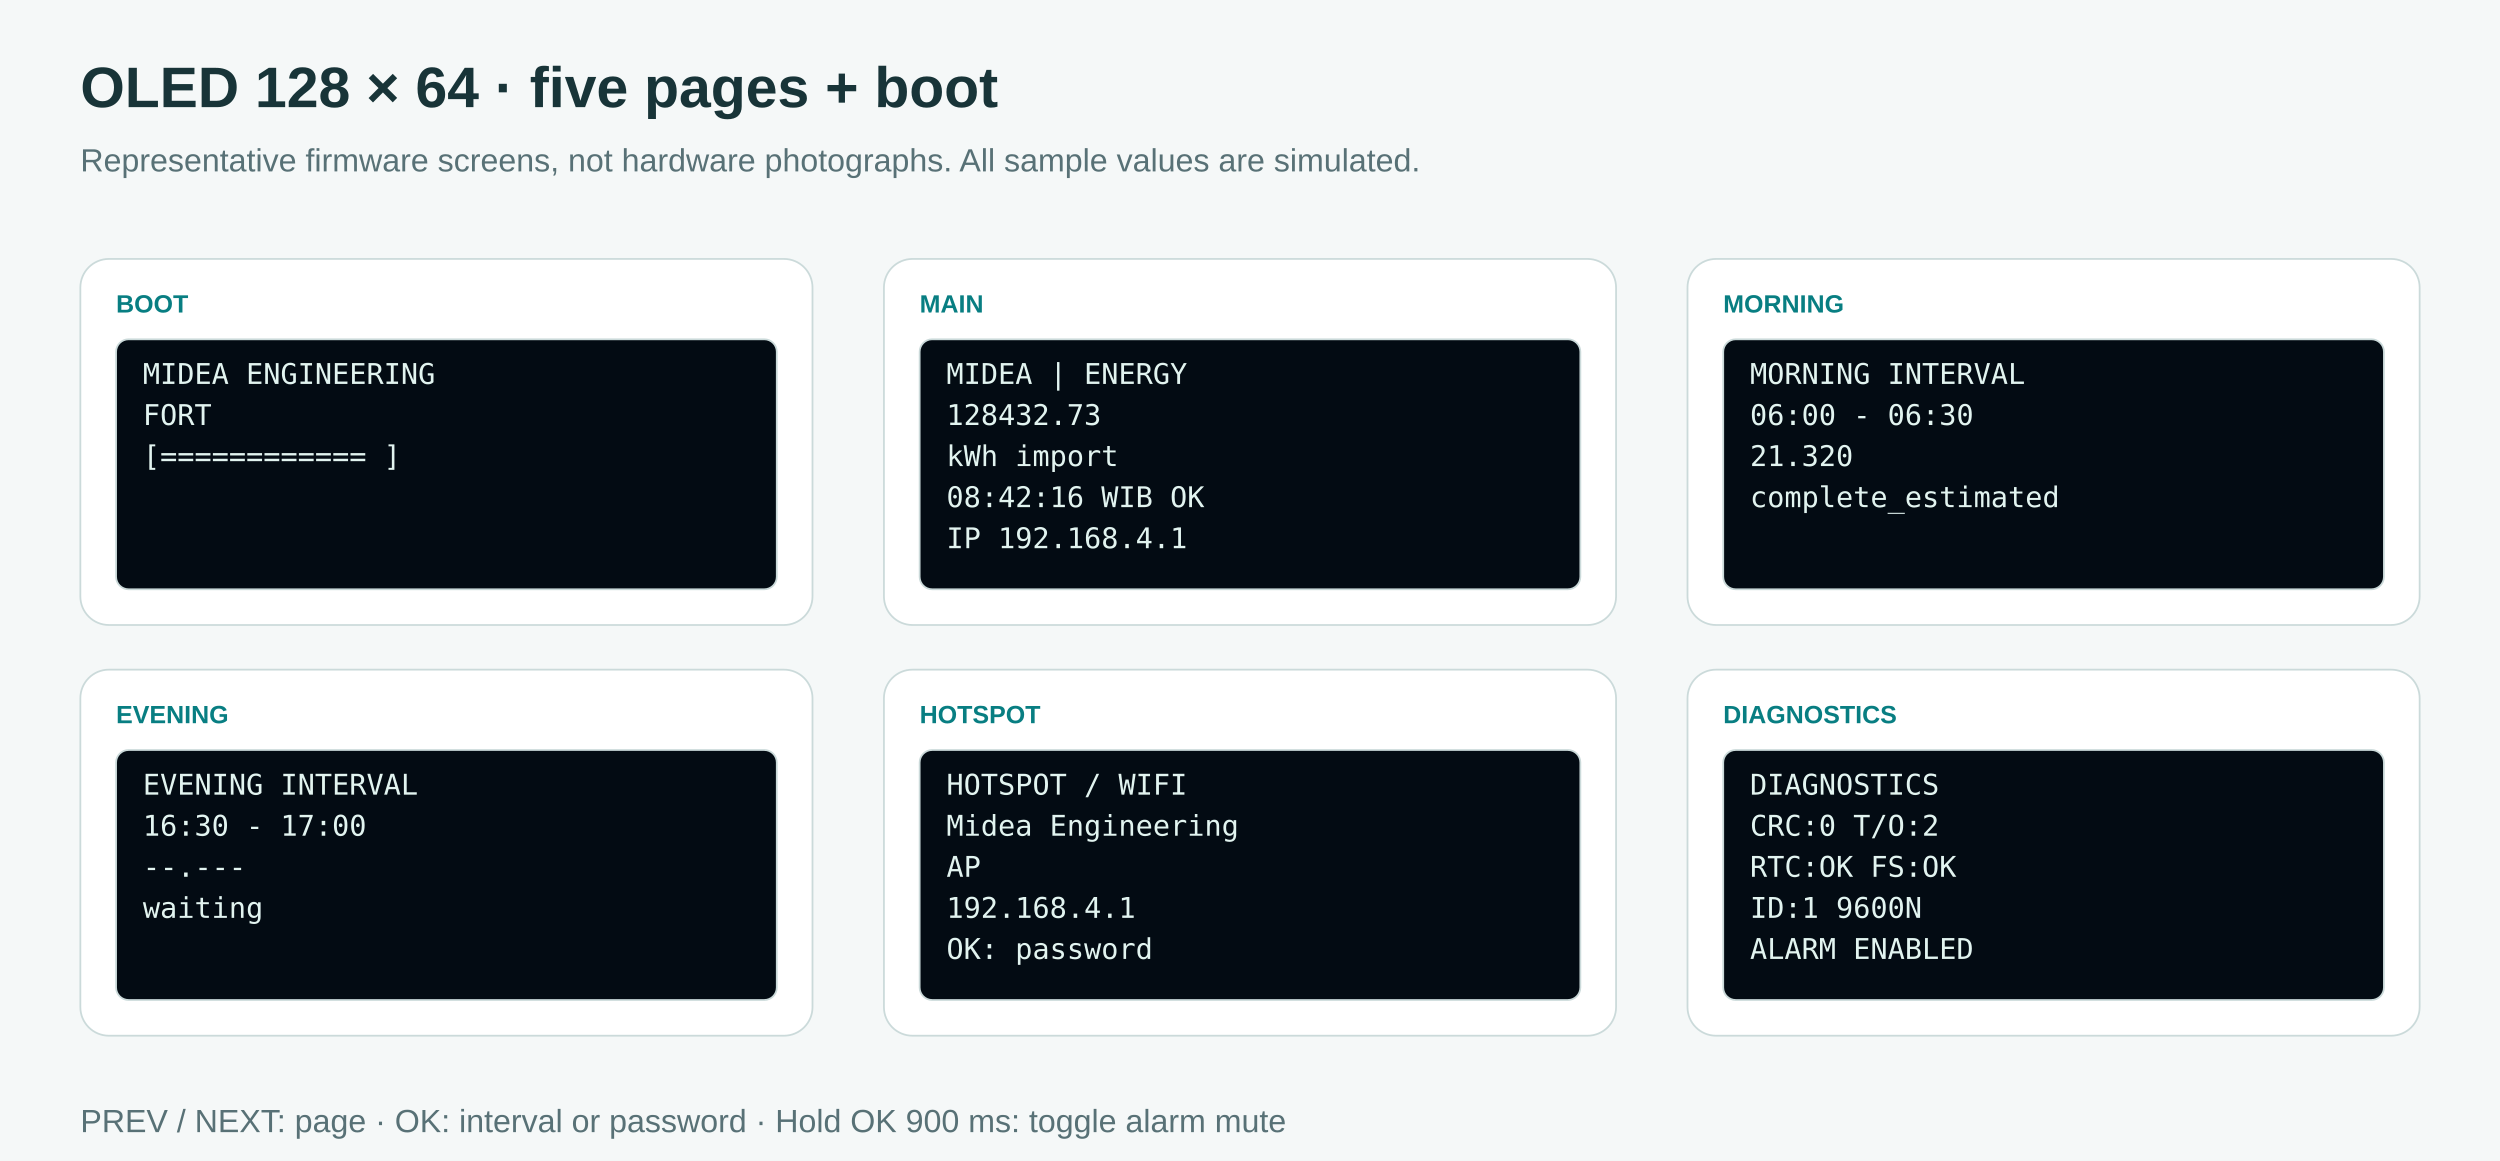
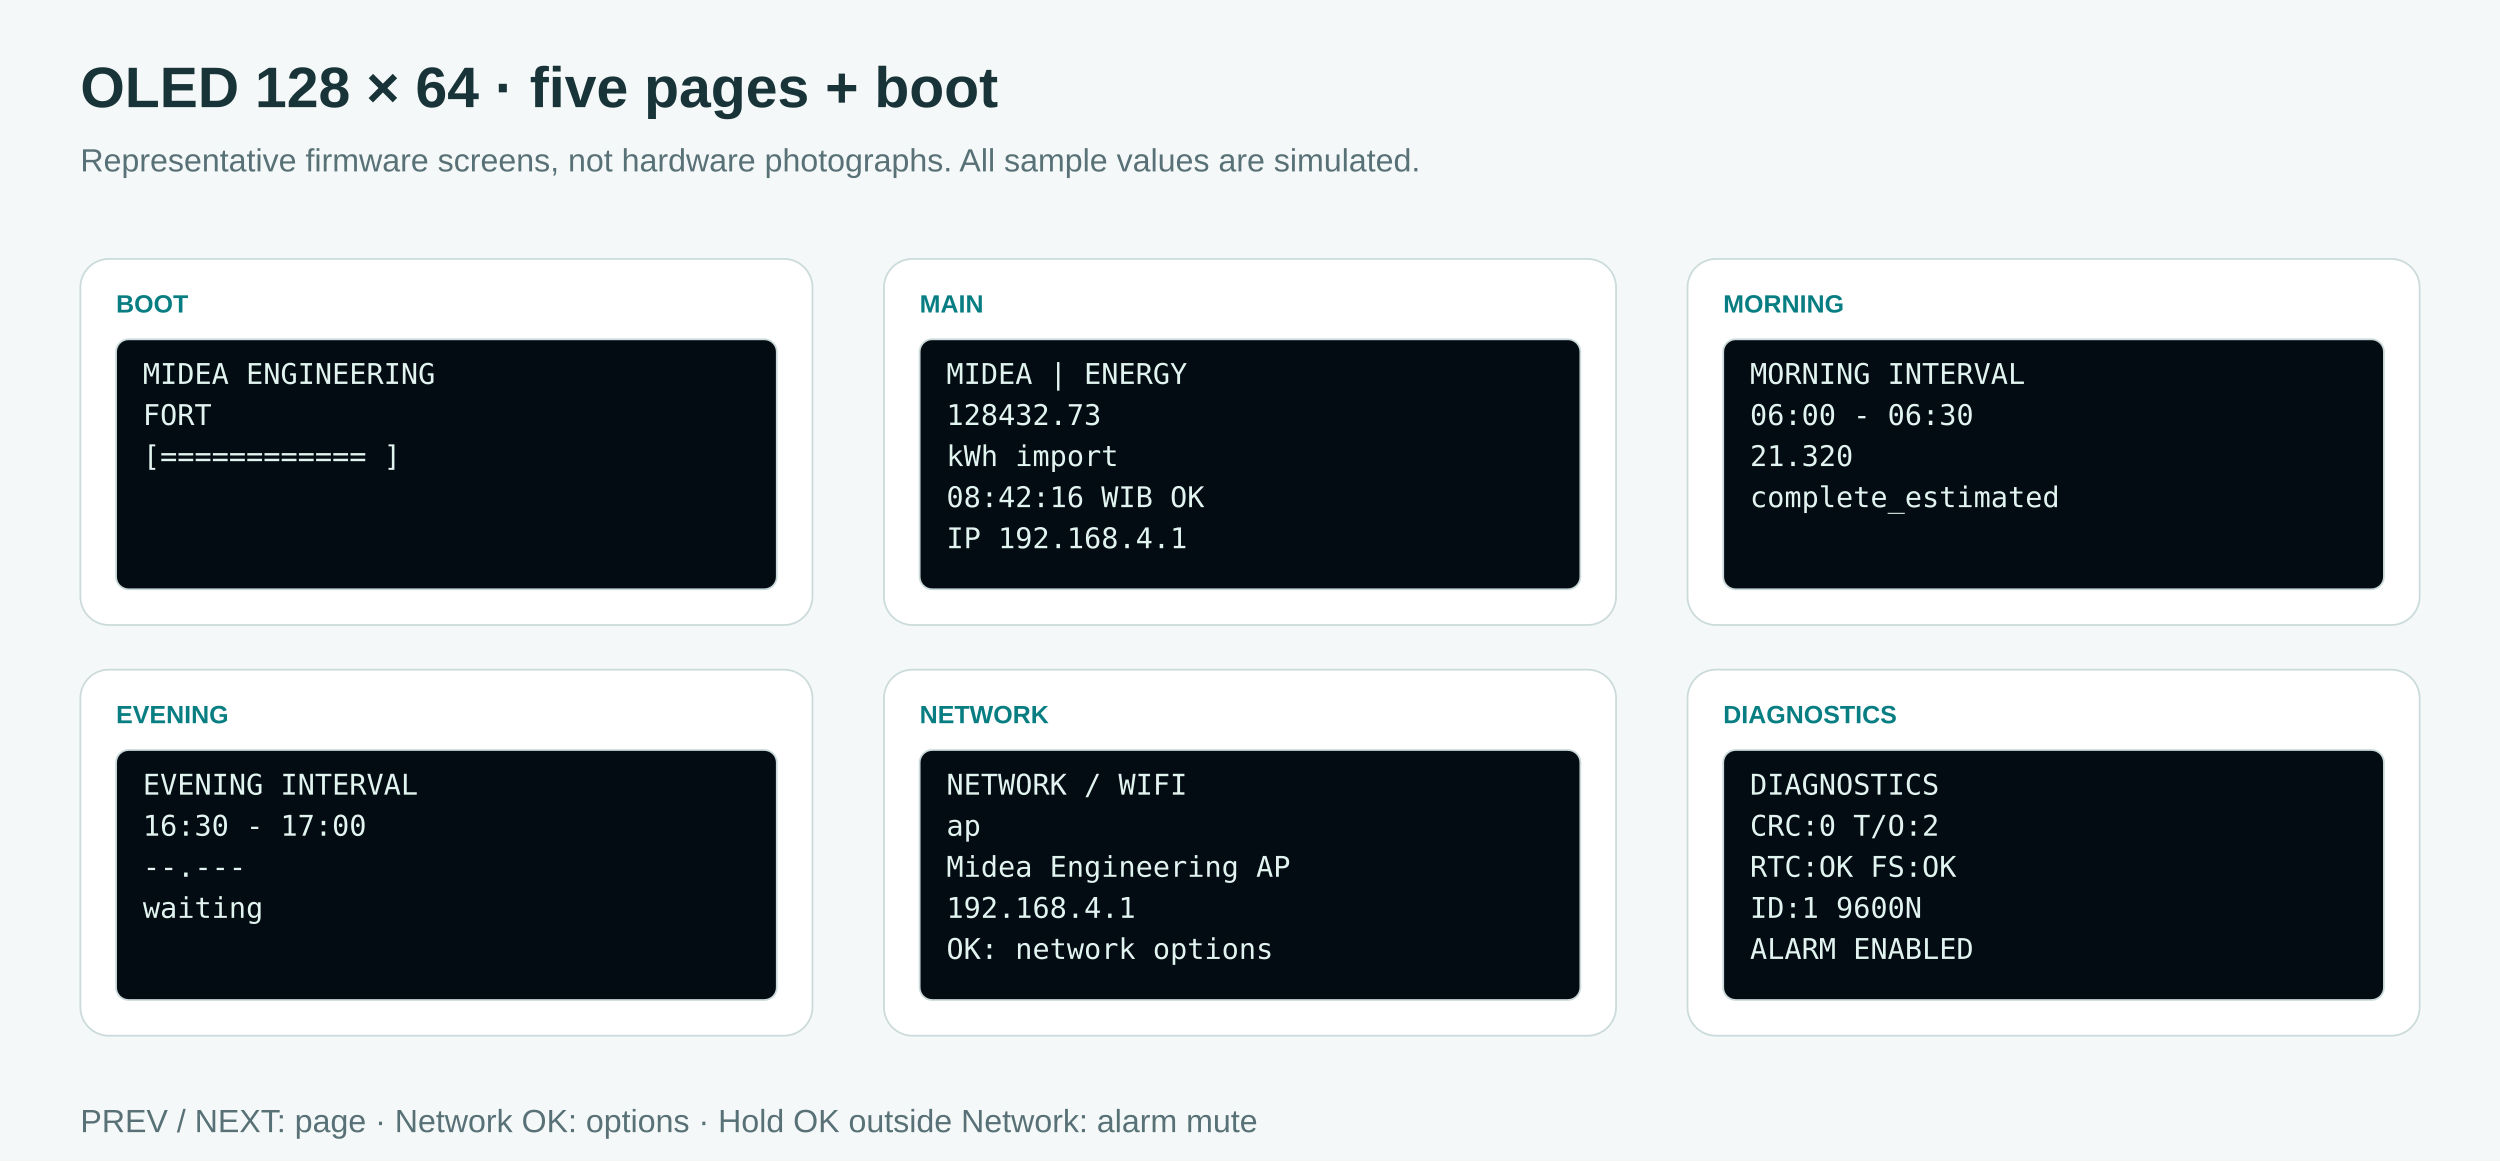
<svg xmlns="http://www.w3.org/2000/svg" width="1400" height="650" viewBox="0 0 1400 650" role="img" aria-labelledby="title desc">
  <rect width="100%" height="100%" fill="#f5f8f8" />
  <text x="45" y="60" fill="#183438" font-family="Arial, sans-serif" font-size="32" font-weight="700" text-anchor="start">OLED 128 × 64 · five pages + boot</text>
  <text x="45" y="96" fill="#587176" font-family="Arial, sans-serif" font-size="18" font-weight="400" text-anchor="start">Representative firmware screens, not hardware photographs. All sample values are simulated.</text>
  <rect x="45" y="145" width="410" height="205" rx="16" fill="#ffffff" stroke="#cbdada" />
  <text x="65" y="175" fill="#087e82" font-family="Arial, sans-serif" font-size="14" font-weight="700" text-anchor="start">BOOT</text>
  <rect x="65" y="190" width="370" height="140" rx="7" fill="#030b13" stroke="#cbdada" />
  <text x="80" y="215" fill="#e2f4f0" font-family="Consolas, monospace" font-size="16" font-weight="400" text-anchor="start">MIDEA ENGINEERING</text>
  <text x="80" y="238" fill="#e2f4f0" font-family="Consolas, monospace" font-size="16" font-weight="400" text-anchor="start">FORT</text>
  <text x="80" y="261" fill="#e2f4f0" font-family="Consolas, monospace" font-size="16" font-weight="400" text-anchor="start">[============      ]</text>
  <rect x="495" y="145" width="410" height="205" rx="16" fill="#ffffff" stroke="#cbdada" />
  <text x="515" y="175" fill="#087e82" font-family="Arial, sans-serif" font-size="14" font-weight="700" text-anchor="start">MAIN</text>
  <rect x="515" y="190" width="370" height="140" rx="7" fill="#030b13" stroke="#cbdada" />
  <text x="530" y="215" fill="#e2f4f0" font-family="Consolas, monospace" font-size="16" font-weight="400" text-anchor="start">MIDEA | ENERGY</text>
  <text x="530" y="238" fill="#e2f4f0" font-family="Consolas, monospace" font-size="16" font-weight="400" text-anchor="start">128432.73</text>
  <text x="530" y="261" fill="#e2f4f0" font-family="Consolas, monospace" font-size="16" font-weight="400" text-anchor="start">kWh import</text>
  <text x="530" y="284" fill="#e2f4f0" font-family="Consolas, monospace" font-size="16" font-weight="400" text-anchor="start">08:42:16 WIB       OK</text>
  <text x="530" y="307" fill="#e2f4f0" font-family="Consolas, monospace" font-size="16" font-weight="400" text-anchor="start">IP 192.168.4.1</text>
  <rect x="945" y="145" width="410" height="205" rx="16" fill="#ffffff" stroke="#cbdada" />
  <text x="965" y="175" fill="#087e82" font-family="Arial, sans-serif" font-size="14" font-weight="700" text-anchor="start">MORNING</text>
  <rect x="965" y="190" width="370" height="140" rx="7" fill="#030b13" stroke="#cbdada" />
  <text x="980" y="215" fill="#e2f4f0" font-family="Consolas, monospace" font-size="16" font-weight="400" text-anchor="start">MORNING INTERVAL</text>
  <text x="980" y="238" fill="#e2f4f0" font-family="Consolas, monospace" font-size="16" font-weight="400" text-anchor="start">06:00 - 06:30</text>
  <text x="980" y="261" fill="#e2f4f0" font-family="Consolas, monospace" font-size="16" font-weight="400" text-anchor="start">21.320</text>
  <text x="980" y="284" fill="#e2f4f0" font-family="Consolas, monospace" font-size="16" font-weight="400" text-anchor="start">complete_estimated</text>
  <rect x="45" y="375" width="410" height="205" rx="16" fill="#ffffff" stroke="#cbdada" />
  <text x="65" y="405" fill="#087e82" font-family="Arial, sans-serif" font-size="14" font-weight="700" text-anchor="start">EVENING</text>
  <rect x="65" y="420" width="370" height="140" rx="7" fill="#030b13" stroke="#cbdada" />
  <text x="80" y="445" fill="#e2f4f0" font-family="Consolas, monospace" font-size="16" font-weight="400" text-anchor="start">EVENING INTERVAL</text>
  <text x="80" y="468" fill="#e2f4f0" font-family="Consolas, monospace" font-size="16" font-weight="400" text-anchor="start">16:30 - 17:00</text>
  <text x="80" y="491" fill="#e2f4f0" font-family="Consolas, monospace" font-size="16" font-weight="400" text-anchor="start">--.---</text>
  <text x="80" y="514" fill="#e2f4f0" font-family="Consolas, monospace" font-size="16" font-weight="400" text-anchor="start">waiting</text>
  <rect x="495" y="375" width="410" height="205" rx="16" fill="#ffffff" stroke="#cbdada" />
-   <text x="515" y="405" fill="#087e82" font-family="Arial, sans-serif" font-size="14" font-weight="700" text-anchor="start">HOTSPOT</text>
+   <text x="515" y="405" fill="#087e82" font-family="Arial, sans-serif" font-size="14" font-weight="700" text-anchor="start">NETWORK</text>
  <rect x="515" y="420" width="370" height="140" rx="7" fill="#030b13" stroke="#cbdada" />
-   <text x="530" y="445" fill="#e2f4f0" font-family="Consolas, monospace" font-size="16" font-weight="400" text-anchor="start">HOTSPOT / WIFI</text>
-   <text x="530" y="468" fill="#e2f4f0" font-family="Consolas, monospace" font-size="16" font-weight="400" text-anchor="start">Midea Engineering</text>
-   <text x="530" y="491" fill="#e2f4f0" font-family="Consolas, monospace" font-size="16" font-weight="400" text-anchor="start">AP</text>
+   <text x="530" y="445" fill="#e2f4f0" font-family="Consolas, monospace" font-size="16" font-weight="400" text-anchor="start">NETWORK / WIFI</text>
+   <text x="530" y="468" fill="#e2f4f0" font-family="Consolas, monospace" font-size="16" font-weight="400" text-anchor="start">ap</text>
+   <text x="530" y="491" fill="#e2f4f0" font-family="Consolas, monospace" font-size="16" font-weight="400" text-anchor="start">Midea Engineering AP</text>
  <text x="530" y="514" fill="#e2f4f0" font-family="Consolas, monospace" font-size="16" font-weight="400" text-anchor="start">192.168.4.1</text>
-   <text x="530" y="537" fill="#e2f4f0" font-family="Consolas, monospace" font-size="16" font-weight="400" text-anchor="start">OK: password</text>
+   <text x="530" y="537" fill="#e2f4f0" font-family="Consolas, monospace" font-size="16" font-weight="400" text-anchor="start">OK: network options</text>
  <rect x="945" y="375" width="410" height="205" rx="16" fill="#ffffff" stroke="#cbdada" />
  <text x="965" y="405" fill="#087e82" font-family="Arial, sans-serif" font-size="14" font-weight="700" text-anchor="start">DIAGNOSTICS</text>
  <rect x="965" y="420" width="370" height="140" rx="7" fill="#030b13" stroke="#cbdada" />
  <text x="980" y="445" fill="#e2f4f0" font-family="Consolas, monospace" font-size="16" font-weight="400" text-anchor="start">DIAGNOSTICS</text>
  <text x="980" y="468" fill="#e2f4f0" font-family="Consolas, monospace" font-size="16" font-weight="400" text-anchor="start">CRC:0 T/O:2</text>
  <text x="980" y="491" fill="#e2f4f0" font-family="Consolas, monospace" font-size="16" font-weight="400" text-anchor="start">RTC:OK FS:OK</text>
  <text x="980" y="514" fill="#e2f4f0" font-family="Consolas, monospace" font-size="16" font-weight="400" text-anchor="start">ID:1 9600N</text>
  <text x="980" y="537" fill="#e2f4f0" font-family="Consolas, monospace" font-size="16" font-weight="400" text-anchor="start">ALARM ENABLED</text>
-   <text x="45" y="634" fill="#587176" font-family="Arial, sans-serif" font-size="18" font-weight="400" text-anchor="start">PREV / NEXT: page  ·  OK: interval or password  ·  Hold OK 900 ms: toggle alarm mute</text>
+   <text x="45" y="634" fill="#587176" font-family="Arial, sans-serif" font-size="18" font-weight="400" text-anchor="start">PREV / NEXT: page  ·  Network OK: options  ·  Hold OK outside Network: alarm mute</text>
</svg>
